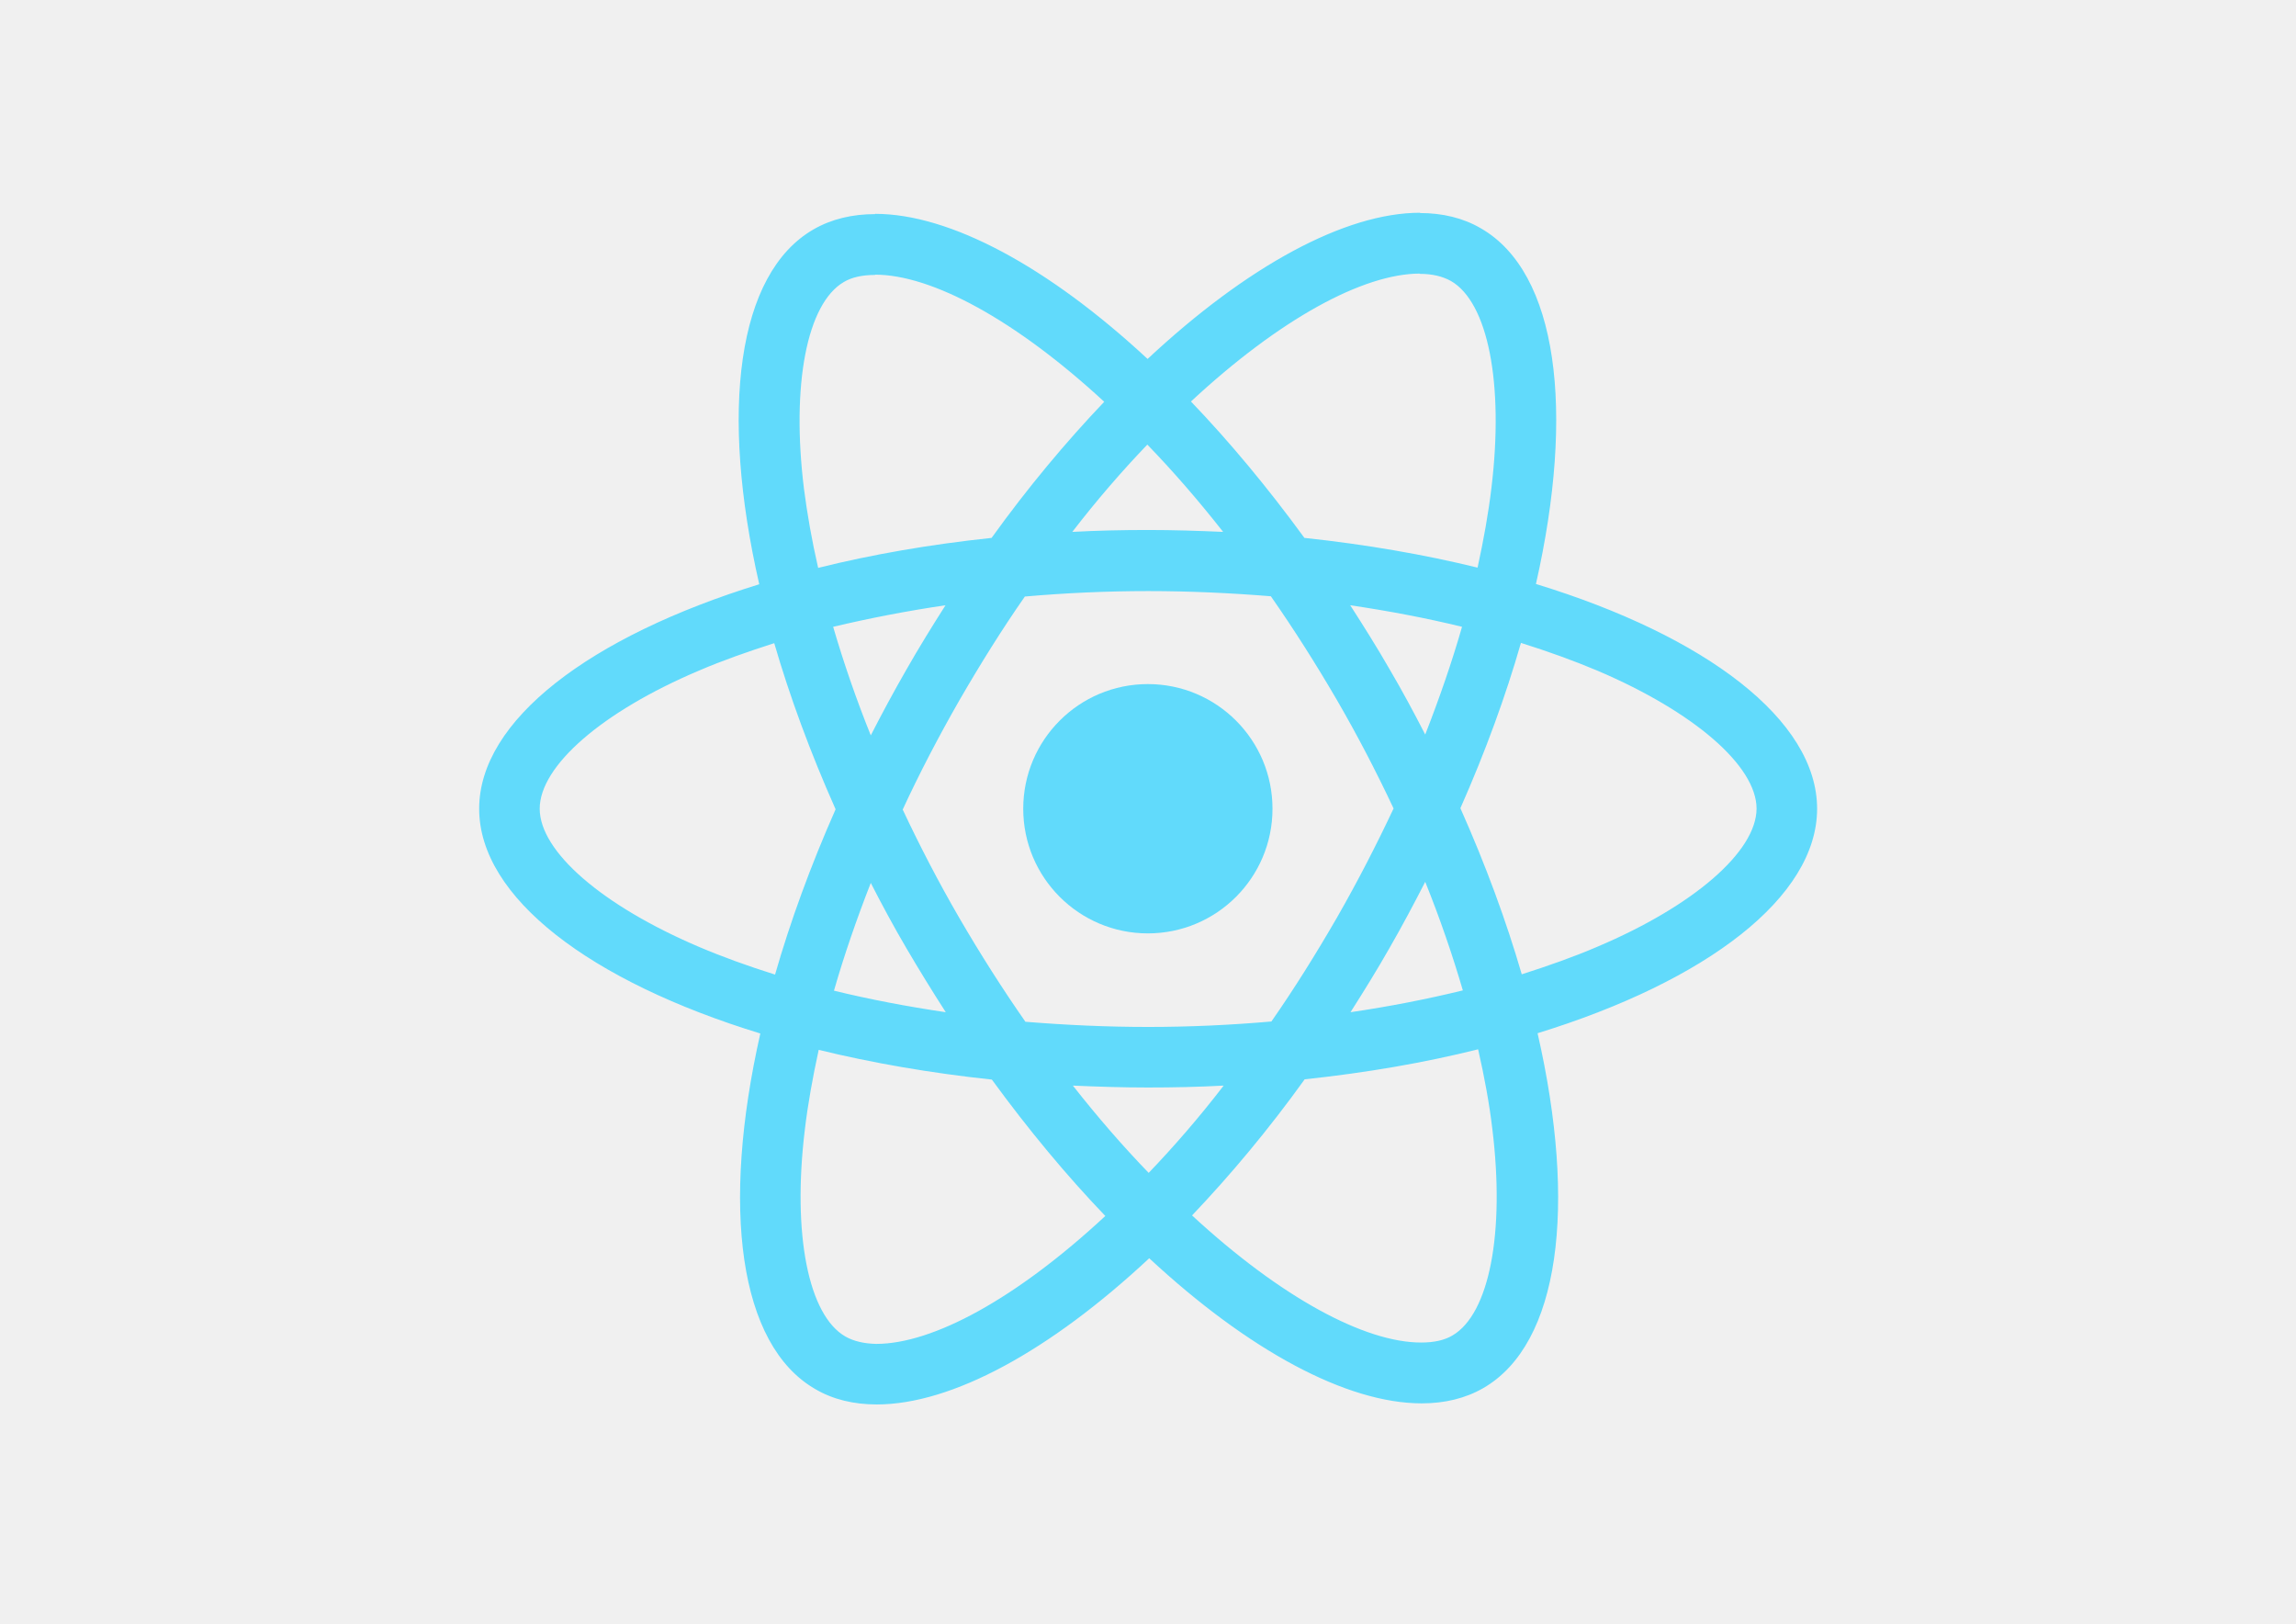
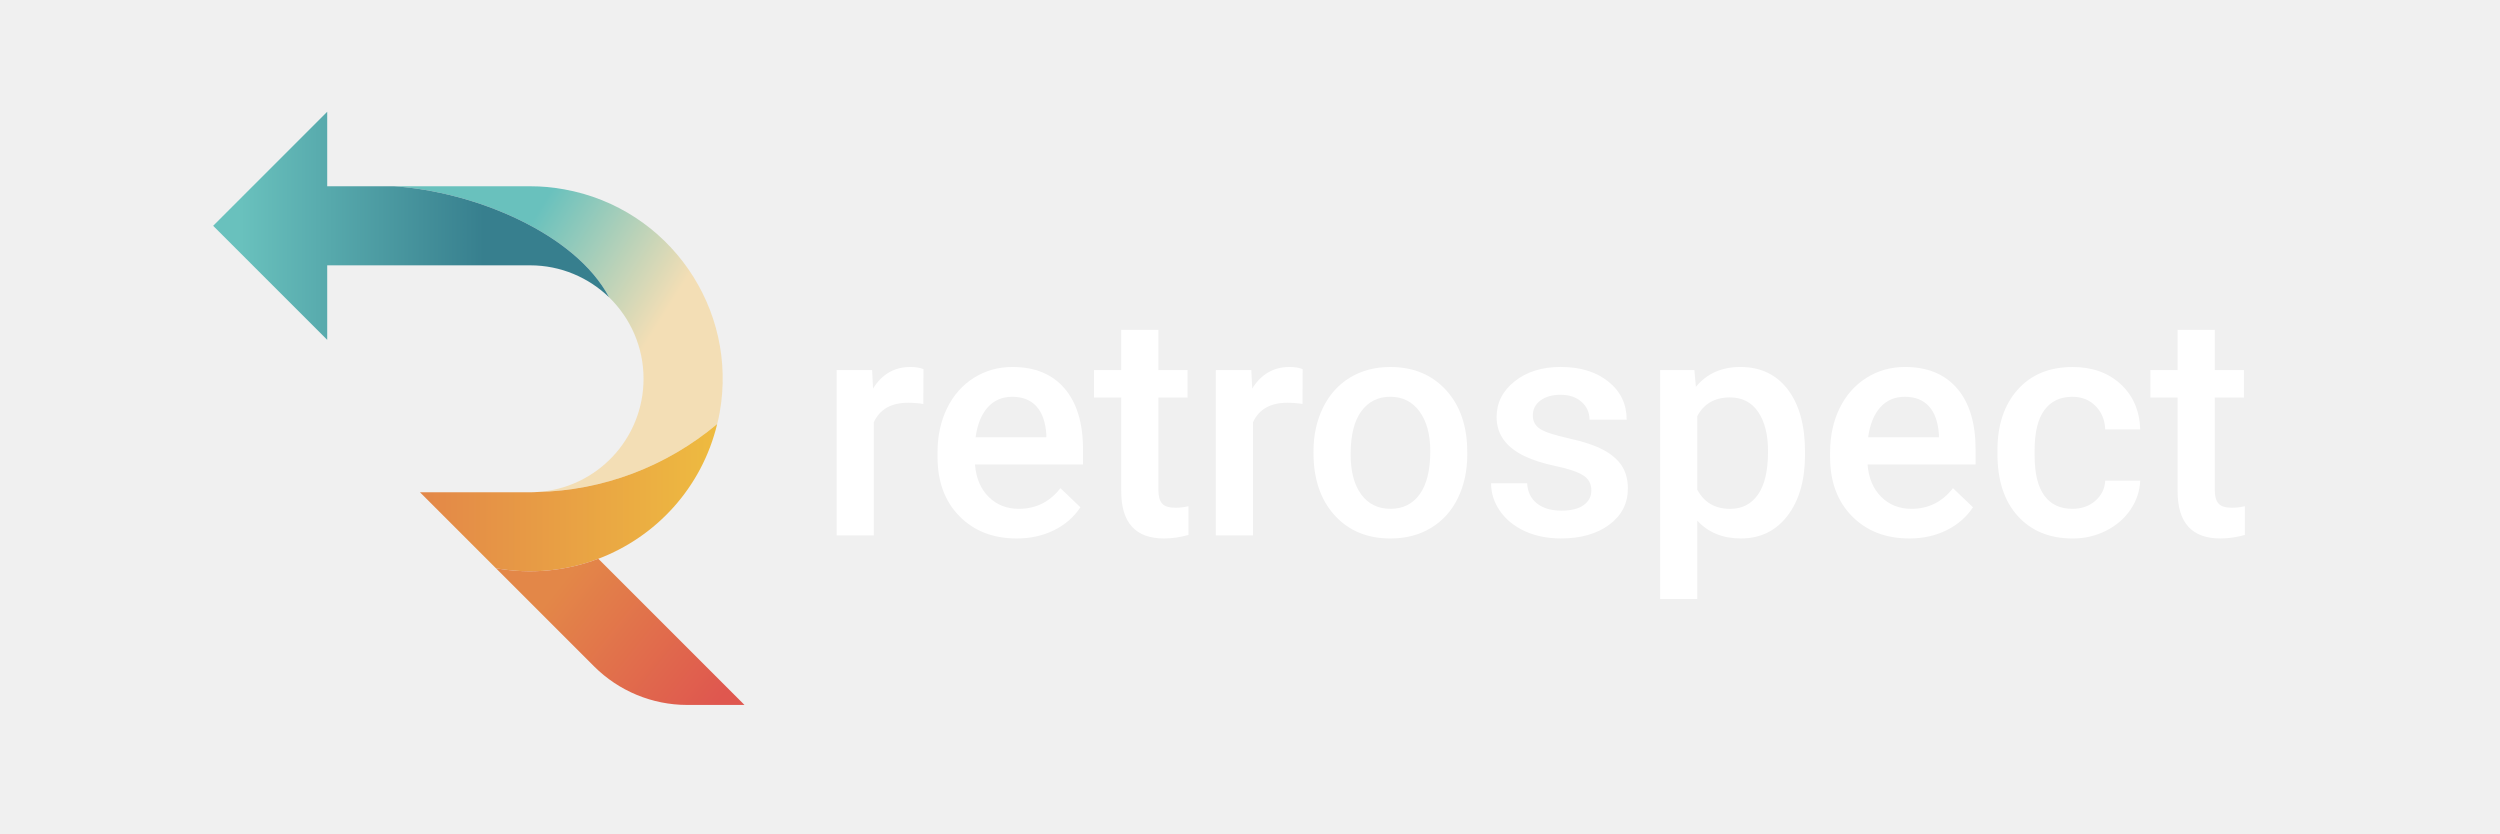
- <svg xmlns="http://www.w3.org/2000/svg" viewBox="0 0 841.9 595.3">
-   <g fill="#61DAFB">
-     <path d="M666.3 296.5c0-32.5-40.7-63.3-103.1-82.4 14.4-63.6 8-114.2-20.2-130.4-6.5-3.8-14.1-5.6-22.4-5.6v22.3c4.6 0 8.3.9 11.4 2.6 13.6 7.8 19.5 37.5 14.9 75.7-1.1 9.4-2.9 19.3-5.1 29.4-19.6-4.8-41-8.5-63.5-10.9-13.5-18.5-27.5-35.3-41.6-50 32.6-30.3 63.2-46.9 84-46.9V78c-27.5 0-63.5 19.6-99.9 53.6-36.4-33.8-72.4-53.2-99.9-53.2v22.3c20.7 0 51.4 16.5 84 46.6-14 14.7-28 31.4-41.3 49.9-22.6 2.4-44 6.1-63.6 11-2.3-10-4-19.7-5.2-29-4.7-38.2 1.1-67.9 14.6-75.8 3-1.8 6.9-2.6 11.5-2.6V78.5c-8.4 0-16 1.8-22.6 5.6-28.1 16.2-34.4 66.7-19.9 130.1-62.2 19.2-102.7 49.9-102.7 82.3 0 32.5 40.7 63.3 103.1 82.4-14.4 63.6-8 114.2 20.2 130.4 6.5 3.8 14.1 5.6 22.5 5.6 27.5 0 63.5-19.6 99.9-53.6 36.4 33.8 72.4 53.2 99.9 53.2 8.4 0 16-1.8 22.6-5.6 28.1-16.2 34.4-66.7 19.9-130.1 62-19.1 102.5-49.9 102.5-82.3zm-130.2-66.7c-3.7 12.9-8.3 26.2-13.5 39.5-4.1-8-8.4-16-13.1-24-4.6-8-9.5-15.8-14.4-23.4 14.2 2.1 27.9 4.7 41 7.9zm-45.8 106.5c-7.8 13.5-15.8 26.3-24.1 38.2-14.9 1.3-30 2-45.2 2-15.1 0-30.2-.7-45-1.9-8.3-11.9-16.4-24.6-24.2-38-7.6-13.1-14.5-26.4-20.8-39.8 6.2-13.4 13.2-26.8 20.7-39.9 7.8-13.5 15.8-26.3 24.1-38.2 14.9-1.3 30-2 45.2-2 15.1 0 30.2.7 45 1.9 8.3 11.9 16.4 24.6 24.2 38 7.6 13.1 14.5 26.4 20.8 39.8-6.3 13.4-13.2 26.8-20.7 39.9zm32.3-13c5.4 13.4 10 26.8 13.8 39.8-13.1 3.2-26.9 5.9-41.2 8 4.9-7.7 9.8-15.6 14.4-23.7 4.6-8 8.9-16.1 13-24.1zM421.2 430c-9.3-9.6-18.6-20.3-27.8-32 9 .4 18.2.7 27.5.7 9.4 0 18.7-.2 27.8-.7-9 11.7-18.3 22.4-27.5 32zm-74.4-58.9c-14.2-2.1-27.9-4.7-41-7.9 3.7-12.9 8.3-26.2 13.5-39.5 4.1 8 8.4 16 13.1 24 4.7 8 9.5 15.8 14.4 23.4zM420.7 163c9.3 9.6 18.6 20.3 27.8 32-9-.4-18.2-.7-27.5-.7-9.4 0-18.7.2-27.8.7 9-11.7 18.3-22.4 27.5-32zm-74 58.9c-4.9 7.7-9.8 15.6-14.4 23.7-4.6 8-8.9 16-13 24-5.4-13.4-10-26.8-13.8-39.8 13.1-3.1 26.9-5.8 41.2-7.9zm-90.5 125.2c-35.4-15.1-58.3-34.9-58.3-50.6 0-15.7 22.9-35.6 58.3-50.6 8.6-3.7 18-7 27.7-10.1 5.7 19.6 13.2 40 22.5 60.9-9.2 20.8-16.6 41.1-22.2 60.6-9.9-3.1-19.3-6.5-28-10.2zM310 490c-13.6-7.8-19.5-37.5-14.9-75.7 1.1-9.4 2.9-19.3 5.1-29.4 19.6 4.8 41 8.5 63.5 10.9 13.5 18.5 27.5 35.3 41.6 50-32.6 30.3-63.2 46.9-84 46.9-4.5-.1-8.3-1-11.3-2.7zm237.2-76.2c4.7 38.2-1.1 67.9-14.6 75.8-3 1.8-6.9 2.6-11.5 2.6-20.7 0-51.4-16.5-84-46.6 14-14.7 28-31.4 41.3-49.9 22.6-2.4 44-6.1 63.6-11 2.3 10.1 4.1 19.8 5.2 29.1zm38.5-66.7c-8.6 3.7-18 7-27.7 10.1-5.7-19.6-13.2-40-22.5-60.9 9.2-20.8 16.6-41.1 22.2-60.6 9.9 3.1 19.3 6.5 28.1 10.2 35.4 15.1 58.3 34.9 58.3 50.6-.1 15.7-23 35.6-58.4 50.6zM320.8 78.4z" />
-     <circle cx="420.9" cy="296.5" r="45.7" />
-     <path d="M520.5 78.1z" />
+ <svg xmlns="http://www.w3.org/2000/svg" version="1.1" id="Layer_1" xmlnsXlink="http://www.w3.org/1999/xlink" x="0px" y="0px" width="300px" height="100px" viewBox="0 0 300 100" enable-background="new 0 0 300 100" xmlSpace="preserve">
+   <g>
+     <g>
+       <path fill="#FFFFFF" d="M110.798,48.477c-0.587-0.098-1.192-0.146-1.815-0.146c-2.042,0-3.418,0.782-4.127,2.347V64.25h-4.457    V44.404h4.256l0.109,2.22c1.076-1.724,2.568-2.586,4.476-2.586c0.636,0,1.161,0.086,1.577,0.257L110.798,48.477z" />
+       <path fill="#FFFFFF" d="M122.004,64.616c-2.824,0-5.114-0.89-6.868-2.669c-1.755-1.778-2.632-4.147-2.632-7.106V54.29    c0-1.979,0.382-3.75,1.146-5.31c0.764-1.559,1.836-2.771,3.218-3.64c1.382-0.869,2.923-1.303,4.622-1.303    c2.701,0,4.789,0.862,6.264,2.586c1.473,1.724,2.209,4.163,2.209,7.316v1.799h-12.966c0.134,1.639,0.681,2.934,1.642,3.888    c0.959,0.954,2.167,1.433,3.622,1.433c2.042,0,3.704-0.826,4.988-2.478l2.403,2.294c-0.796,1.186-1.855,2.105-3.184,2.759    C125.143,64.288,123.654,64.616,122.004,64.616z M121.473,47.614c-1.224,0-2.211,0.429-2.963,1.284    c-0.752,0.855-1.232,2.049-1.439,3.577h8.492v-0.332c-0.099-1.49-0.496-2.618-1.193-3.382    C123.673,47.997,122.707,47.614,121.473,47.614z" />
+       <path fill="#FFFFFF" d="M139.006,39.582v4.822h3.502v3.303h-3.502v11.076c0,0.758,0.148,1.307,0.448,1.643    c0.3,0.336,0.835,0.504,1.604,0.504c0.514,0,1.033-0.062,1.56-0.185v3.448c-1.016,0.283-1.993,0.423-2.935,0.423    c-3.424,0-5.136-1.89-5.136-5.667V47.707h-3.265v-3.303h3.265v-4.822H139.006z" />
+       <path fill="#FFFFFF" d="M156.301,48.477c-0.588-0.098-1.191-0.146-1.816-0.146c-2.041,0-3.418,0.782-4.125,2.347V64.25H145.9    V44.404h4.256l0.11,2.22c1.075-1.724,2.567-2.586,4.474-2.586c0.636,0,1.162,0.086,1.578,0.257L156.301,48.477z" />
+       <path fill="#FFFFFF" d="M157.62,54.143c0-1.94,0.386-3.691,1.155-5.252c0.77-1.559,1.854-2.756,3.246-3.594    c1.394-0.838,2.996-1.257,4.807-1.257c2.678,0,4.852,0.862,6.52,2.586c1.67,1.724,2.57,4.012,2.705,6.857l0.021,1.048    c0,1.954-0.38,3.704-1.13,5.243c-0.752,1.541-1.826,2.732-3.228,3.576c-1.399,0.844-3.017,1.268-4.853,1.268    c-2.801,0-5.039-0.934-6.721-2.797c-1.684-1.865-2.522-4.353-2.522-7.456V54.143L157.62,54.143z M162.076,54.529    c0,2.041,0.422,3.641,1.266,4.796s2.02,1.733,3.522,1.733c1.502,0,2.673-0.59,3.513-1.764c0.836-1.173,1.256-2.891,1.256-5.152    c0-2.004-0.432-3.595-1.293-4.77c-0.861-1.174-2.033-1.761-3.512-1.761c-1.455,0-2.611,0.578-3.467,1.733    C162.505,50.501,162.076,52.229,162.076,54.529z" />
+       <path fill="#FFFFFF" d="M190.962,58.857c0-0.795-0.325-1.401-0.981-1.815c-0.65-0.416-1.736-0.782-3.254-1.103    c-1.516-0.316-2.781-0.722-3.797-1.209c-2.225-1.076-3.338-2.637-3.338-4.679c0-1.712,0.721-3.142,2.164-4.292    c1.443-1.148,3.277-1.724,5.503-1.724c2.372,0,4.287,0.587,5.749,1.761c1.463,1.174,2.192,2.696,2.192,4.566h-4.458    c0-0.855-0.317-1.567-0.953-2.137c-0.637-0.568-1.479-0.852-2.53-0.852c-0.979,0-1.776,0.226-2.394,0.678    c-0.619,0.453-0.926,1.058-0.926,1.815c0,0.685,0.285,1.217,0.859,1.597c0.574,0.378,1.736,0.763,3.485,1.146    c1.747,0.386,3.118,0.845,4.114,1.375c0.996,0.533,1.736,1.172,2.221,1.916c0.482,0.746,0.727,1.65,0.727,2.717    c0,1.783-0.738,3.229-2.22,4.336s-3.419,1.661-5.813,1.661c-1.627,0-3.074-0.294-4.348-0.882    c-1.271-0.586-2.262-1.395-2.971-2.422c-0.71-1.025-1.063-2.133-1.063-3.316h4.327c0.063,1.051,0.458,1.859,1.192,2.43    c0.73,0.567,1.704,0.854,2.916,0.854c1.172,0,2.063-0.223,2.677-0.67C190.658,60.162,190.962,59.578,190.962,58.857z" />
+       <path fill="#FFFFFF" d="M216.604,54.529c0,3.068-0.695,5.518-2.092,7.345c-1.395,1.828-3.265,2.742-5.613,2.742    c-2.176,0-3.916-0.716-5.227-2.146v9.408h-4.457V44.404h4.109l0.184,2.018c1.307-1.589,3.088-2.384,5.338-2.384    c2.42,0,4.318,0.902,5.694,2.706c1.374,1.803,2.063,4.306,2.063,7.509V54.529L216.604,54.529z M212.164,54.143    c0-1.979-0.395-3.551-1.184-4.71c-0.789-1.162-1.916-1.743-3.383-1.743c-1.822,0-3.133,0.752-3.928,2.256v8.804    c0.809,1.54,2.129,2.313,3.963,2.313c1.418,0,2.527-0.572,3.328-1.717C211.764,58.2,212.164,56.467,212.164,54.143z" />
+       <path fill="#FFFFFF" d="M229.111,64.616c-2.825,0-5.113-0.89-6.869-2.669c-1.754-1.778-2.631-4.147-2.631-7.106V54.29    c0-1.979,0.381-3.75,1.146-5.31c0.763-1.559,1.837-2.771,3.218-3.64c1.381-0.869,2.924-1.303,4.623-1.303    c2.7,0,4.788,0.862,6.264,2.586c1.475,1.724,2.209,4.163,2.209,7.316v1.799h-12.967c0.135,1.639,0.683,2.934,1.644,3.888    c0.959,0.954,2.166,1.433,3.621,1.433c2.043,0,3.705-0.826,4.987-2.478l2.403,2.294c-0.795,1.186-1.854,2.105-3.184,2.759    C232.25,64.288,230.762,64.616,229.111,64.616z M228.579,47.614c-1.224,0-2.21,0.429-2.963,1.284    c-0.751,0.855-1.231,2.049-1.439,3.577h8.493v-0.332c-0.1-1.49-0.496-2.618-1.193-3.382    C230.779,47.997,229.813,47.614,228.579,47.614z" />
+       <path fill="#FFFFFF" d="M248.68,61.059c1.113,0,2.035-0.324,2.771-0.973c0.733-0.646,1.126-1.449,1.175-2.402h4.199    c-0.051,1.234-0.436,2.39-1.155,3.457c-0.721,1.069-1.7,1.918-2.935,2.541s-2.566,0.937-3.998,0.937    c-2.775,0-4.977-0.898-6.604-2.696c-1.626-1.797-2.439-4.277-2.439-7.445V54.02c0-3.021,0.809-5.438,2.42-7.254    c1.613-1.816,3.816-2.724,6.604-2.724c2.36,0,4.282,0.688,5.771,2.063c1.484,1.375,2.264,3.182,2.338,5.419h-4.199    c-0.049-1.139-0.438-2.072-1.165-2.808c-0.728-0.734-1.653-1.101-2.778-1.101c-1.44,0-2.557,0.521-3.338,1.568    c-0.783,1.046-1.181,2.631-1.193,4.758v0.718c0,2.149,0.392,3.756,1.166,4.813C246.09,60.529,247.213,61.059,248.68,61.059z" />
+       <path fill="#FFFFFF" d="M265.773,39.582v4.822h3.502v3.303h-3.502v11.076c0,0.758,0.146,1.307,0.449,1.643    c0.299,0.336,0.834,0.504,1.604,0.504c0.512,0,1.031-0.062,1.561-0.185v3.448c-1.018,0.283-1.994,0.423-2.938,0.423    c-3.426,0-5.137-1.89-5.137-5.667V47.707h-3.266v-3.303h3.266v-4.822H265.773z" />
+     </g>
  </g>
+   <linearGradient id="SVGID_1_" gradientUnits="userSpaceOnUse" x1="66.974" y1="556.462" x2="50.434" y2="546.17" gradientTransform="matrix(1 0 0 1 8 -511)">
+     <stop offset="0" style="stop-color:#F3DEB5" />
+     <stop offset="1" style="stop-color:#69C1BD" />
+   </linearGradient>
+   <path fill="url(#SVGID_1_)" d="M73.092,35.678C69,27.963,56.925,22.99,47.289,22.352h16.327c1.373,0,2.746,0.119,4.105,0.373  c12.555,2.266,20.898,14.288,18.633,26.829c-0.081,0.452-0.174,0.893-0.293,1.332c-6.092,5.104-13.715,7.998-21.646,8.157  c7.146-0.414,12.81-6.345,12.81-13.594C77.224,41.609,75.637,38.158,73.092,35.678z" />
+   <linearGradient id="SVGID_2_" gradientUnits="userSpaceOnUse" x1="42.394" y1="570.721" x2="78.06" y2="570.721" gradientTransform="matrix(1 0 0 1 8 -511)">
+     <stop offset="0" style="stop-color:#E38748" />
+     <stop offset="1" style="stop-color:#EEBB40" />
+   </linearGradient>
+   <path fill="url(#SVGID_2_)" d="M64.414,59.043c7.932-0.159,15.555-3.053,21.646-8.157c-1.84,7.638-7.331,13.541-14.262,16.169  c-3.798,1.438-8.01,1.903-12.288,1.131l-9.116-9.115h13.221C63.882,59.07,64.149,59.07,64.414,59.043z" />
+   <linearGradient id="SVGID_3_" gradientUnits="userSpaceOnUse" x1="50.049" y1="538.096" x2="20.898" y2="538.096" gradientTransform="matrix(1 0 0 1 8 -511)">
+     <stop offset="0" style="stop-color:#377F8E" />
+     <stop offset="1" style="stop-color:#69C1BD" />
+   </linearGradient>
+   <path fill="url(#SVGID_3_)" d="M39.265,13.408v8.943h4.024h3.999C56.925,22.99,69,27.963,73.092,35.678  c-2.453-2.371-5.797-3.838-9.477-3.838h-24.35v8.943L25.579,27.096L39.265,13.408z" />
+   <linearGradient id="SVGID_4_" gradientUnits="userSpaceOnUse" x1="77.625" y1="595.835" x2="59.247" y2="581.132" gradientTransform="matrix(1 0 0 1 8 -511)">
+     <stop offset="0" style="stop-color:#DF574F" />
+     <stop offset="1" style="stop-color:#E38748" />
+   </linearGradient>
+   <path fill="url(#SVGID_4_)" d="M89.338,84.593h-6.877c-4.186,0-8.209-1.666-11.182-4.638l-11.77-11.77  c4.278,0.771,8.49,0.306,12.289-1.134L89.338,84.593z" />
</svg>
